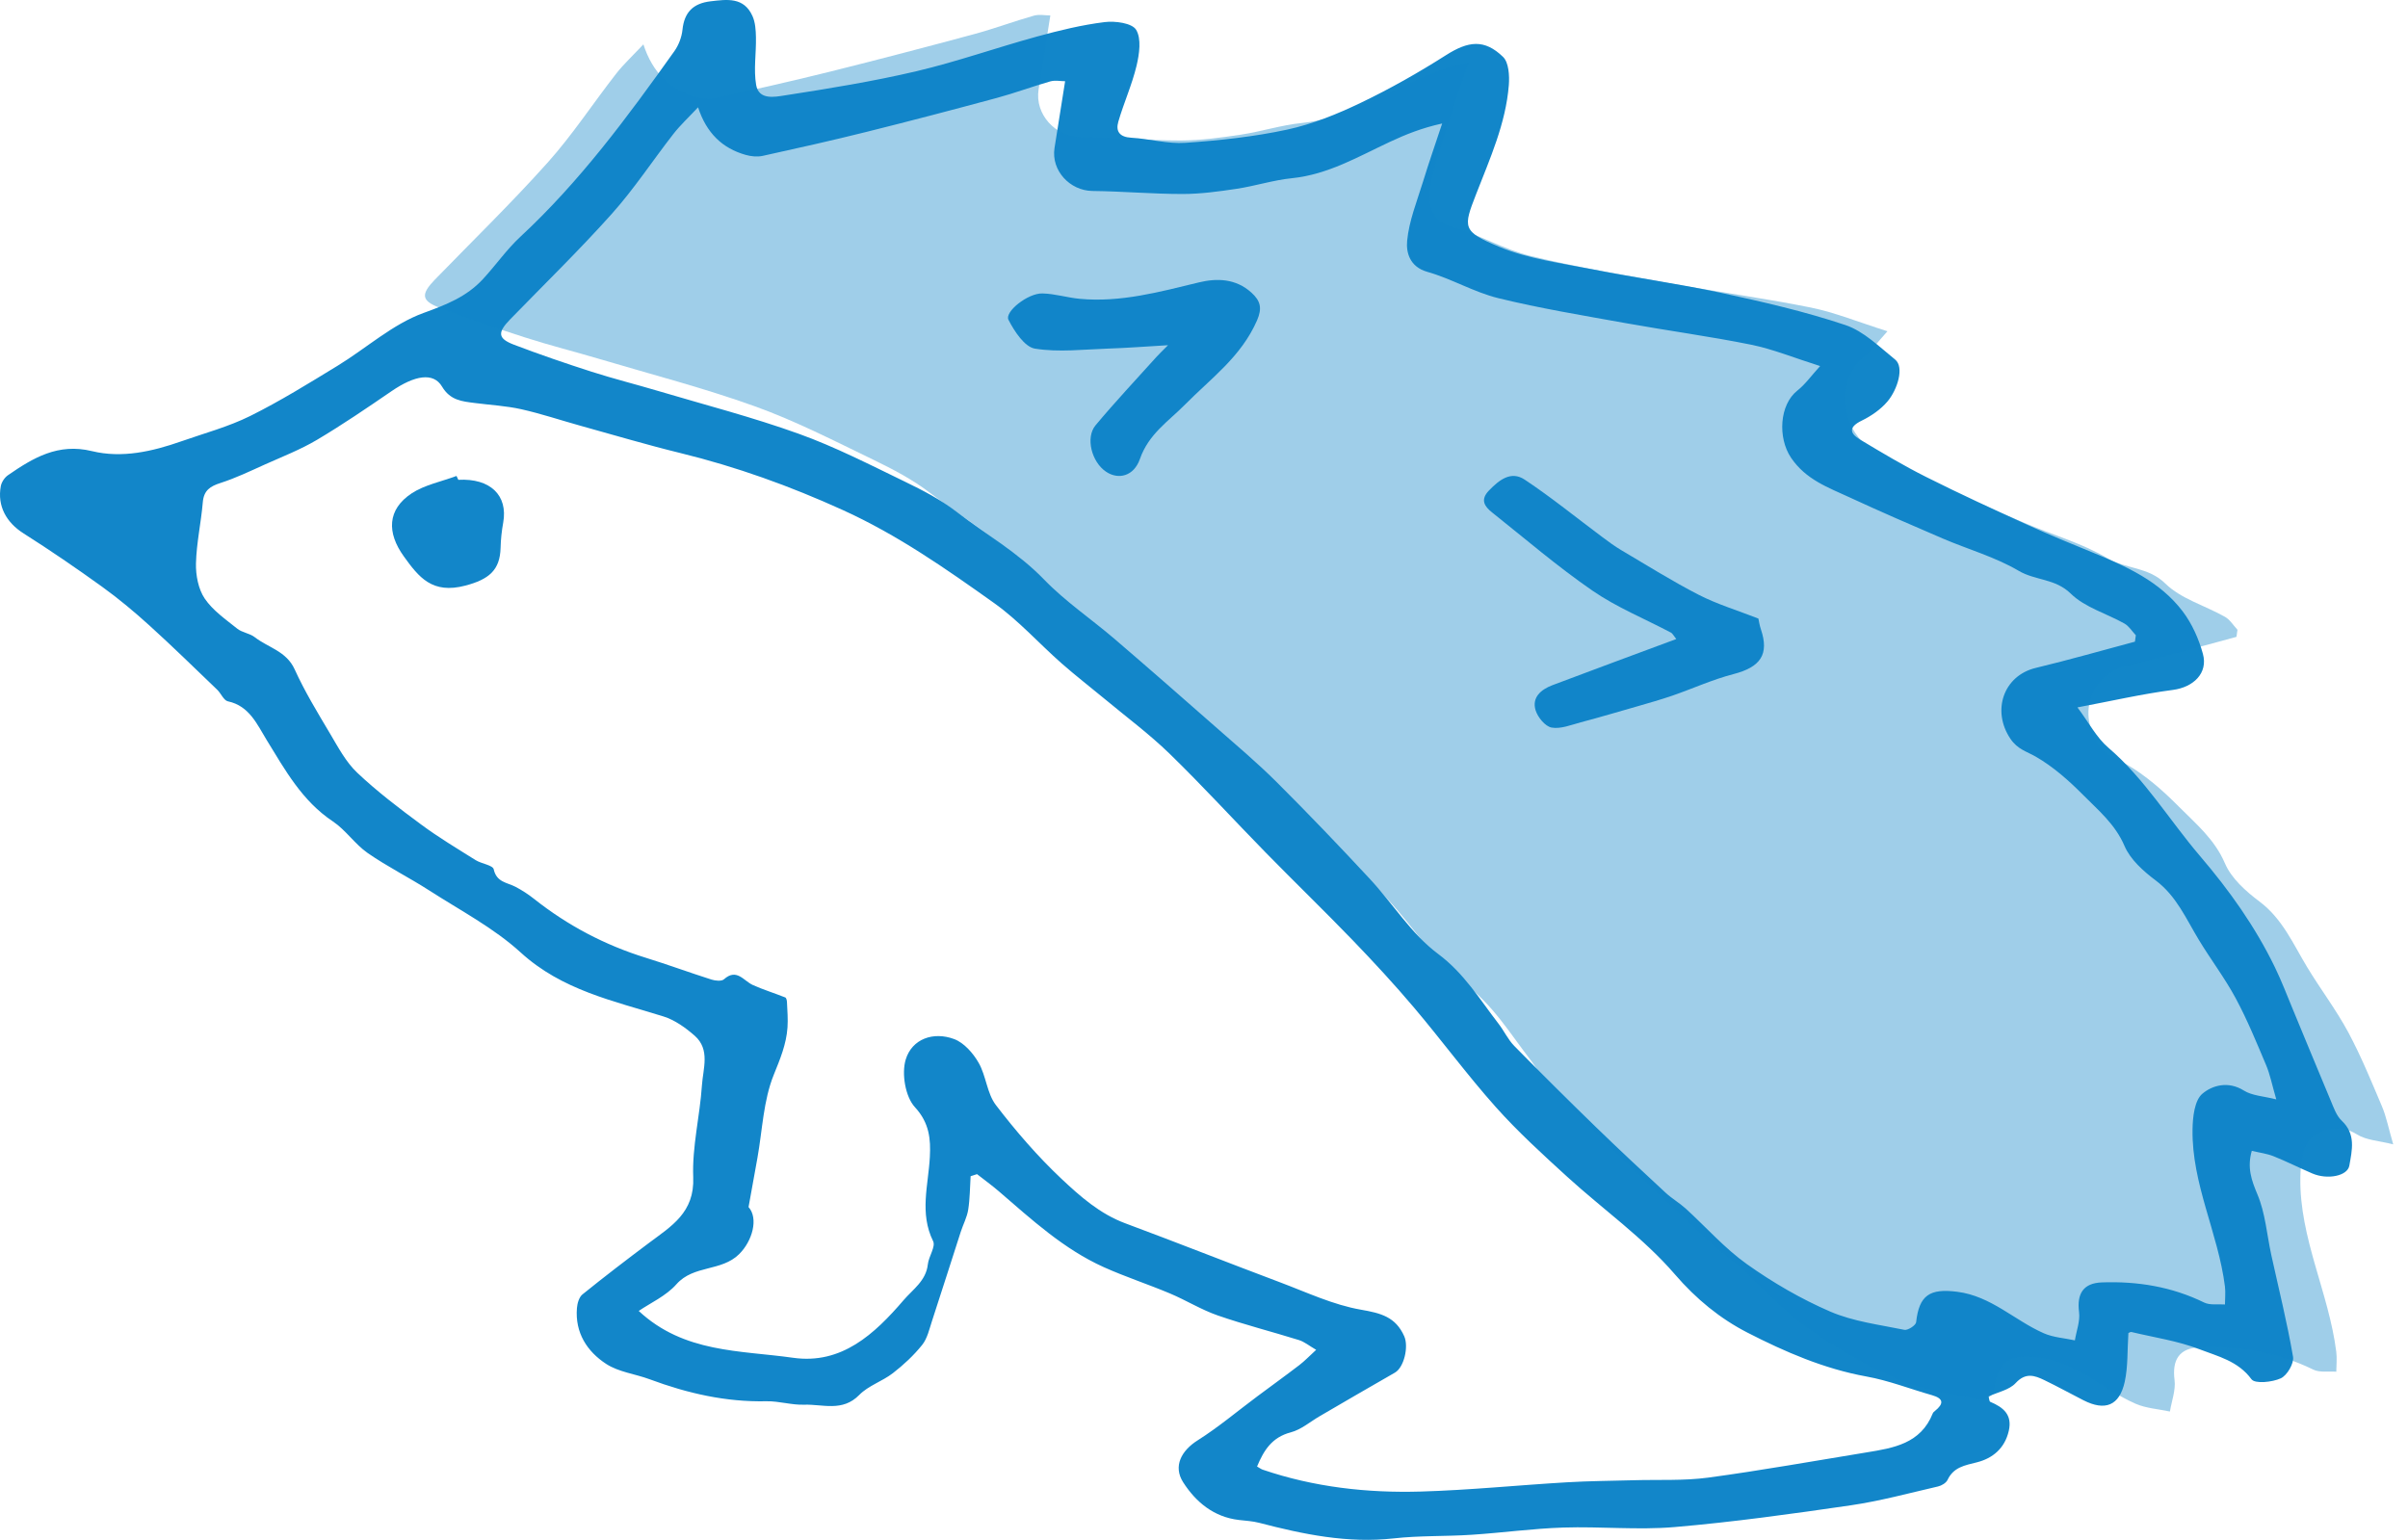
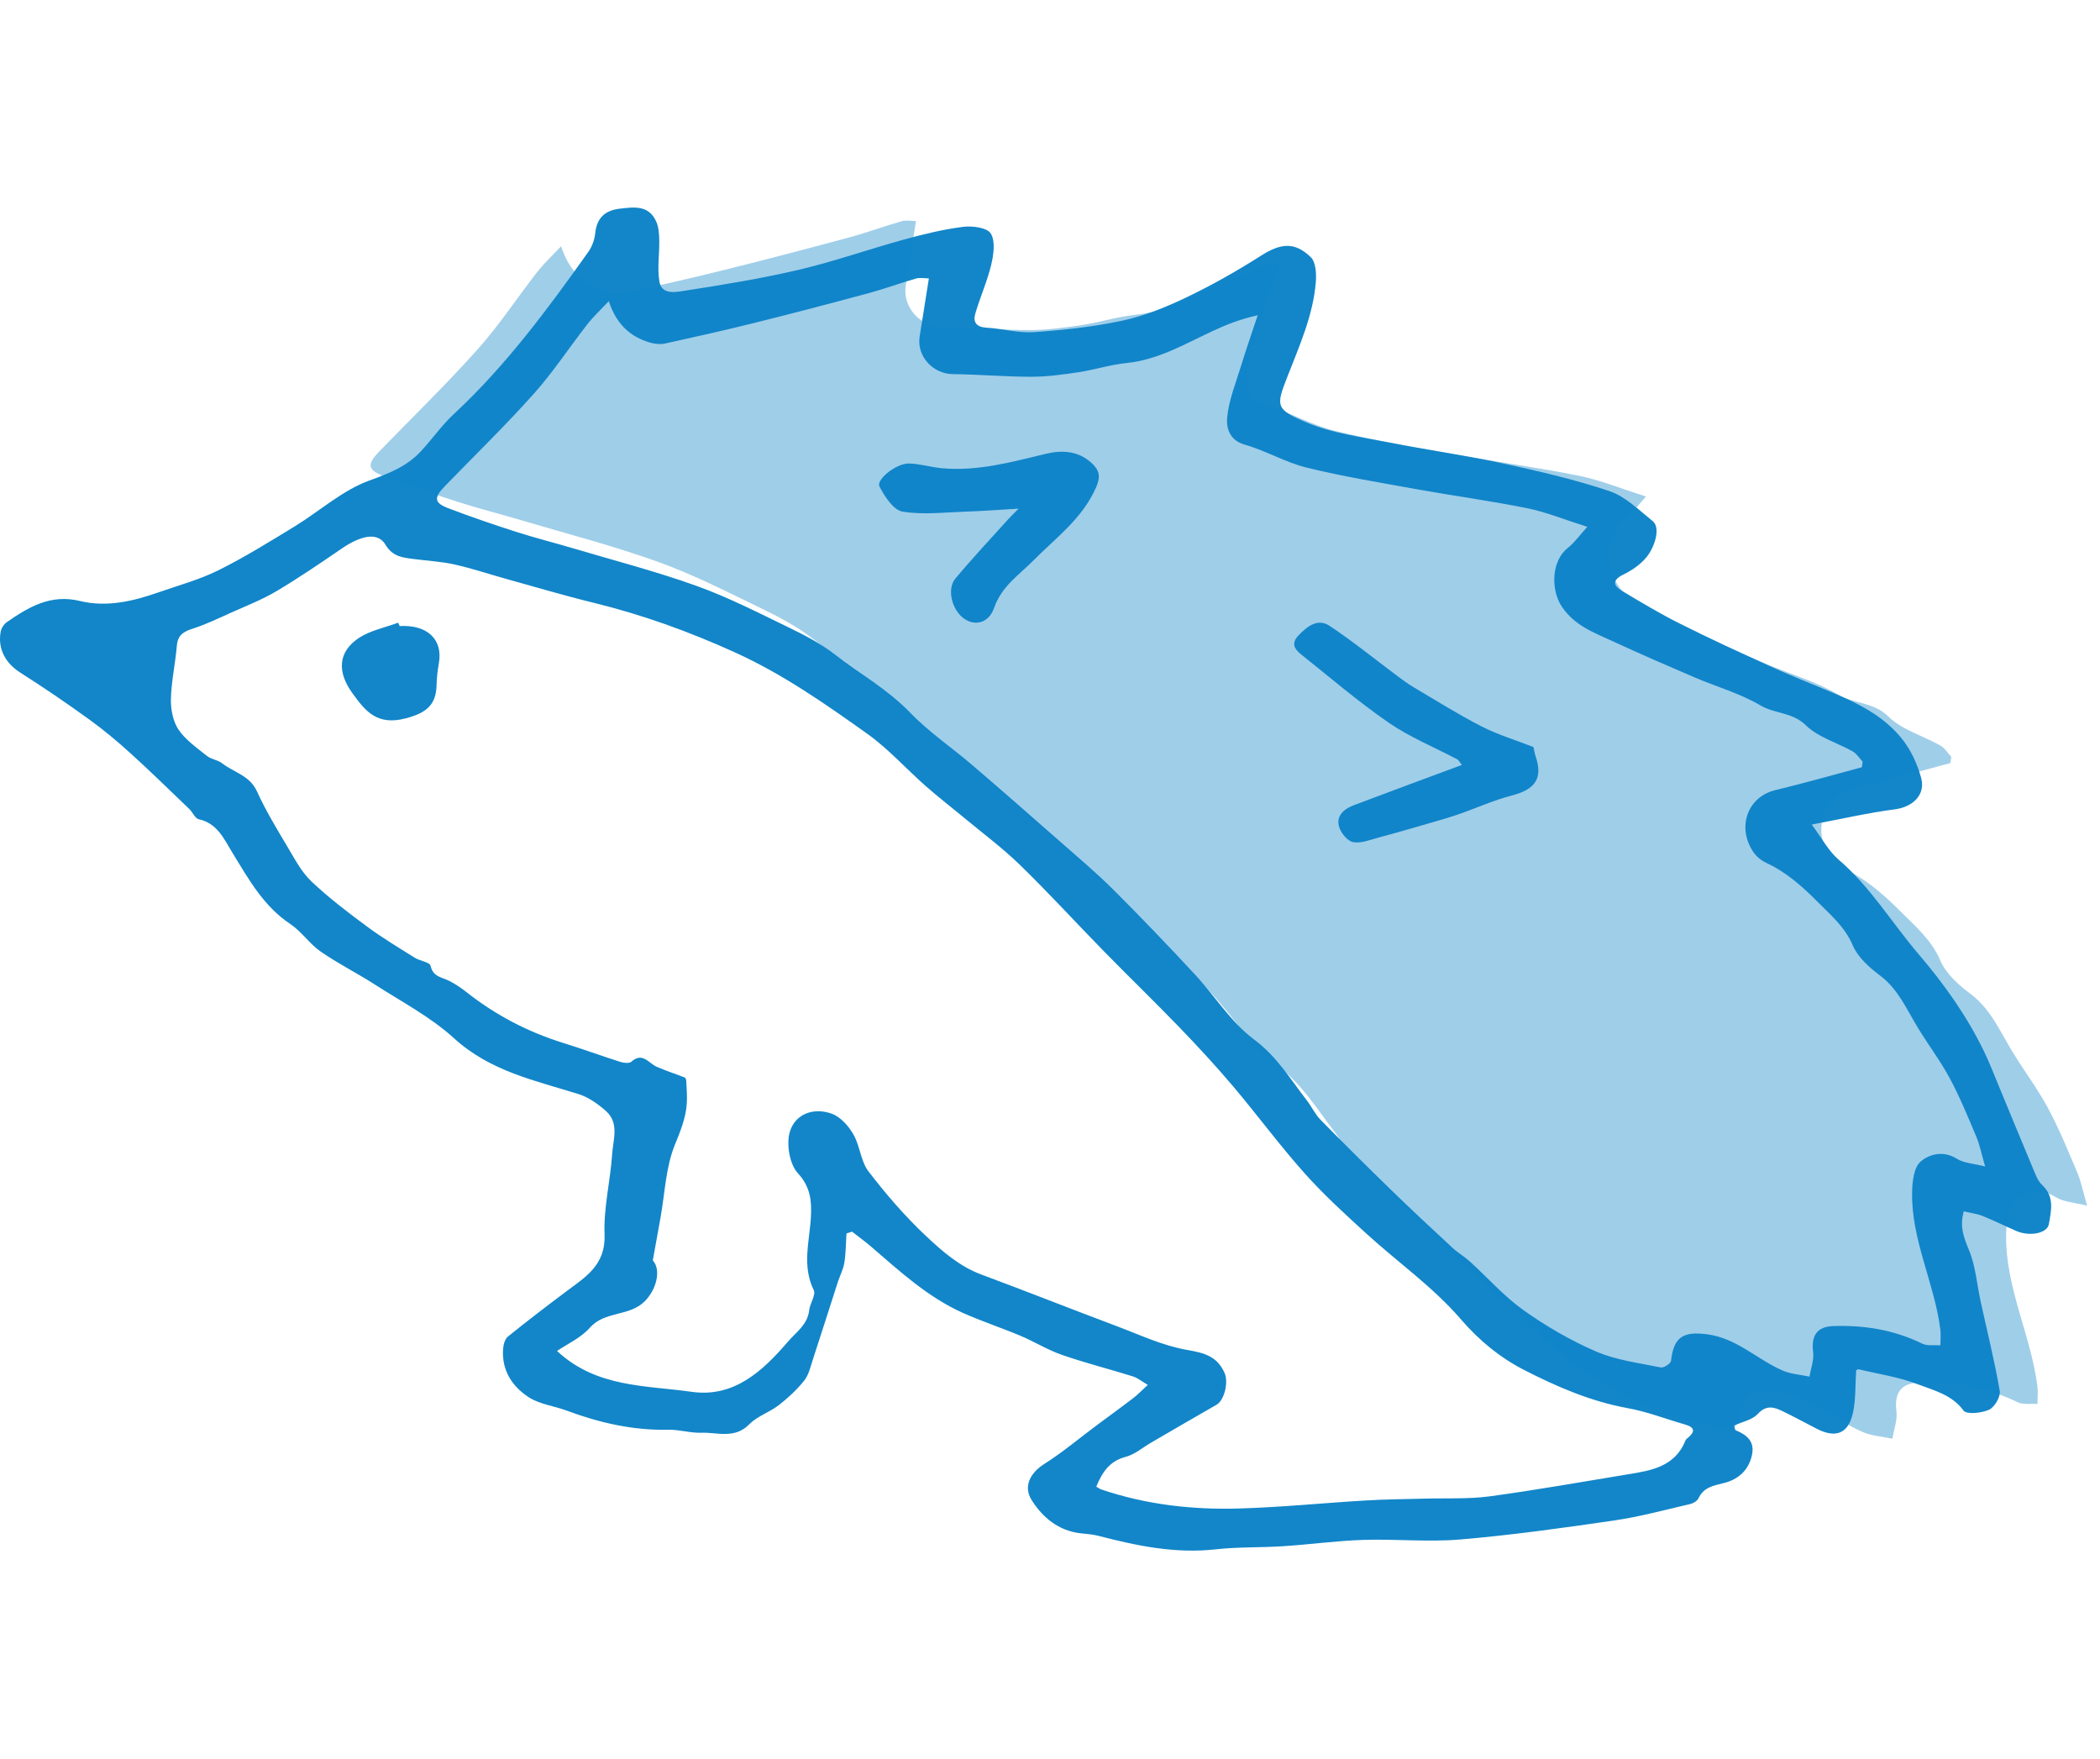
- <svg xmlns="http://www.w3.org/2000/svg" width="86px" height="55px" viewBox="0 0 86 55" version="1.1">
+ <svg xmlns="http://www.w3.org/2000/svg" width="86px" height="72px" viewBox="0 0 86 55" version="1.1">
  <defs />
  <g id="design" stroke="none" stroke-width="1" fill="none" fill-rule="evenodd">
    <g id="Pets" transform="translate(-774, -387)">
      <g id="sketch-hedgehog" transform="translate(774, 387)">
        <path d="M26.734,43.114 C27.094,43.517 26.874,44.325 26.397,44.796 C25.762,45.423 24.773,45.177 24.159,45.87 C23.787,46.291 23.223,46.542 22.812,46.824 C24.425,48.33 26.439,48.229 28.324,48.497 C30.056,48.744 31.234,47.649 32.272,46.438 C32.603,46.052 33.073,45.748 33.137,45.16 C33.168,44.876 33.422,44.528 33.326,44.333 C32.831,43.328 33.157,42.33 33.209,41.322 C33.242,40.693 33.197,40.111 32.676,39.546 C32.333,39.175 32.194,38.349 32.347,37.844 C32.571,37.106 33.334,36.836 34.078,37.114 C34.43,37.246 34.754,37.616 34.951,37.96 C35.22,38.428 35.249,39.055 35.567,39.47 C36.279,40.4 37.053,41.297 37.904,42.099 C38.575,42.73 39.282,43.357 40.186,43.693 C42.035,44.381 43.87,45.108 45.717,45.802 C46.672,46.161 47.618,46.609 48.609,46.78 C49.318,46.903 49.845,47.037 50.152,47.73 C50.314,48.096 50.148,48.839 49.817,49.028 C48.92,49.539 48.031,50.061 47.138,50.58 C46.794,50.779 46.471,51.063 46.1,51.16 C45.424,51.337 45.135,51.805 44.895,52.381 C44.989,52.434 45.039,52.474 45.095,52.493 C46.929,53.118 48.828,53.331 50.747,53.275 C52.484,53.224 54.217,53.047 55.953,52.945 C56.747,52.897 57.543,52.894 58.338,52.871 C59.227,52.845 60.126,52.895 61.003,52.778 C62.895,52.523 64.776,52.184 66.661,51.877 C67.627,51.72 68.595,51.565 69.026,50.486 C69.039,50.45 69.074,50.421 69.105,50.396 C69.422,50.14 69.426,49.954 68.998,49.832 C68.218,49.611 67.454,49.309 66.66,49.166 C65.147,48.892 63.752,48.287 62.412,47.6 C61.435,47.099 60.58,46.403 59.814,45.513 C58.691,44.21 57.244,43.192 55.962,42.023 C55.086,41.224 54.204,40.42 53.416,39.536 C52.398,38.394 51.488,37.156 50.499,35.987 C49.801,35.162 49.065,34.366 48.315,33.587 C47.293,32.528 46.235,31.505 45.205,30.453 C44.055,29.279 42.947,28.064 41.77,26.92 C41.047,26.217 40.229,25.611 39.452,24.964 C38.939,24.538 38.41,24.131 37.911,23.691 C37.105,22.981 36.379,22.163 35.511,21.545 C33.784,20.315 32.054,19.104 30.092,18.214 C28.208,17.358 26.298,16.671 24.3,16.182 C23.099,15.888 21.912,15.534 20.721,15.204 C20.02,15.009 19.327,14.776 18.618,14.617 C18.077,14.496 17.515,14.467 16.962,14.395 C16.506,14.336 16.083,14.305 15.787,13.808 C15.478,13.288 14.812,13.404 13.98,13.974 C13.107,14.572 12.23,15.17 11.321,15.71 C10.732,16.059 10.085,16.311 9.457,16.592 C8.938,16.826 8.42,17.075 7.88,17.249 C7.508,17.368 7.28,17.511 7.243,17.939 C7.181,18.67 7.017,19.395 6.999,20.125 C6.989,20.546 7.083,21.041 7.311,21.379 C7.599,21.805 8.059,22.122 8.471,22.453 C8.648,22.596 8.919,22.619 9.098,22.759 C9.578,23.133 10.228,23.255 10.524,23.909 C10.882,24.698 11.337,25.445 11.781,26.192 C12.073,26.683 12.351,27.215 12.757,27.599 C13.466,28.27 14.25,28.866 15.036,29.447 C15.66,29.909 16.329,30.309 16.987,30.722 C17.197,30.853 17.6,30.901 17.633,31.05 C17.736,31.517 18.11,31.518 18.409,31.674 C18.641,31.796 18.866,31.941 19.071,32.104 C20.273,33.057 21.603,33.757 23.066,34.21 C23.852,34.453 24.626,34.739 25.41,34.988 C25.548,35.032 25.77,35.055 25.856,34.978 C26.312,34.571 26.557,35.035 26.888,35.183 C27.265,35.352 27.662,35.474 28.046,35.627 C28.083,35.642 28.104,35.735 28.106,35.793 C28.119,36.094 28.146,36.397 28.125,36.697 C28.084,37.298 27.861,37.828 27.633,38.393 C27.263,39.308 27.229,40.36 27.052,41.353 C26.952,41.911 26.851,42.469 26.734,43.114 M76.247,22.919 C76.258,22.843 76.269,22.767 76.28,22.691 C76.146,22.55 76.037,22.365 75.875,22.273 C75.234,21.911 74.46,21.698 73.955,21.202 C73.402,20.66 72.688,20.738 72.096,20.388 C71.259,19.895 70.294,19.624 69.392,19.238 C68.279,18.761 67.168,18.279 66.069,17.771 C65.295,17.413 64.491,17.132 63.962,16.344 C63.489,15.637 63.547,14.458 64.194,13.948 C64.472,13.73 64.683,13.427 65.004,13.075 C64.067,12.779 63.318,12.47 62.54,12.312 C61.052,12.011 59.544,11.809 58.049,11.54 C56.532,11.266 55.007,11.016 53.512,10.65 C52.642,10.437 51.841,9.954 50.976,9.71 C50.341,9.53 50.216,9.012 50.255,8.601 C50.322,7.892 50.603,7.199 50.816,6.507 C51.032,5.803 51.275,5.109 51.506,4.411 C50.777,4.571 50.205,4.803 49.647,5.063 C48.513,5.592 47.43,6.234 46.142,6.365 C45.479,6.432 44.831,6.643 44.17,6.743 C43.529,6.839 42.879,6.929 42.233,6.929 C41.161,6.929 40.09,6.833 39.018,6.821 C38.208,6.812 37.537,6.09 37.661,5.288 C37.782,4.512 37.907,3.737 38.04,2.901 C37.878,2.901 37.68,2.859 37.507,2.908 C36.869,3.09 36.245,3.324 35.604,3.497 C34.053,3.916 32.5,4.324 30.941,4.712 C29.711,5.019 28.474,5.296 27.236,5.568 C27.046,5.609 26.825,5.587 26.635,5.533 C25.795,5.298 25.23,4.749 24.931,3.833 C24.596,4.191 24.298,4.466 24.051,4.783 C23.313,5.728 22.653,6.74 21.856,7.631 C20.691,8.935 19.434,10.157 18.214,11.413 C17.762,11.879 17.777,12.092 18.358,12.313 C19.271,12.661 20.197,12.978 21.128,13.277 C21.911,13.528 22.709,13.728 23.497,13.962 C25.178,14.462 26.88,14.901 28.527,15.494 C29.827,15.961 31.07,16.6 32.318,17.204 C32.962,17.515 33.61,17.854 34.174,18.288 C35.213,19.086 36.357,19.736 37.287,20.698 C38.047,21.485 38.974,22.109 39.81,22.825 C41.016,23.859 42.211,24.906 43.404,25.955 C44.143,26.604 44.897,27.24 45.593,27.933 C46.726,29.062 47.833,30.22 48.923,31.393 C49.747,32.278 50.409,33.363 51.357,34.069 C52.295,34.767 52.846,35.695 53.518,36.564 C53.716,36.82 53.856,37.129 54.079,37.357 C55.039,38.335 56.013,39.301 56.996,40.256 C57.815,41.051 58.651,41.829 59.489,42.605 C59.711,42.81 59.979,42.964 60.203,43.167 C60.932,43.83 61.593,44.586 62.389,45.152 C63.317,45.811 64.323,46.397 65.366,46.847 C66.191,47.202 67.122,47.316 68.014,47.499 C68.137,47.524 68.421,47.338 68.433,47.228 C68.54,46.256 68.924,46.015 69.898,46.139 C71.112,46.292 71.948,47.163 72.994,47.622 C73.335,47.772 73.732,47.794 74.103,47.875 C74.158,47.537 74.294,47.189 74.252,46.865 C74.168,46.207 74.404,45.829 75.067,45.805 C76.338,45.759 77.562,45.957 78.72,46.524 C78.929,46.626 79.213,46.574 79.463,46.593 C79.464,46.379 79.488,46.161 79.462,45.95 C79.223,44.049 78.274,42.292 78.305,40.34 C78.311,39.9 78.376,39.301 78.657,39.065 C79.012,38.764 79.58,38.604 80.134,38.95 C80.434,39.139 80.843,39.152 81.296,39.268 C81.142,38.74 81.074,38.379 80.935,38.049 C80.593,37.241 80.261,36.425 79.846,35.655 C79.457,34.931 78.953,34.27 78.527,33.565 C78.073,32.815 77.731,32.004 76.989,31.447 C76.55,31.118 76.082,30.7 75.875,30.215 C75.543,29.437 74.937,28.94 74.388,28.385 C73.881,27.874 73.324,27.382 72.707,27.027 C72.376,26.837 72.058,26.767 71.803,26.391 C71.125,25.391 71.548,24.134 72.707,23.856 C73.894,23.571 75.068,23.234 76.247,22.919 M76.014,47.613 C75.973,48.228 76.003,48.809 75.883,49.356 C75.694,50.211 75.183,50.408 74.408,50.014 C73.943,49.777 73.485,49.523 73.014,49.296 C72.661,49.125 72.342,49.016 71.986,49.402 C71.759,49.647 71.352,49.723 71.021,49.877 C71.045,49.962 71.046,50.056 71.08,50.07 C71.542,50.264 71.876,50.527 71.742,51.108 C71.599,51.732 71.165,52.091 70.6,52.232 C70.169,52.341 69.772,52.402 69.556,52.858 C69.504,52.968 69.342,53.065 69.213,53.094 C68.177,53.333 67.145,53.614 66.096,53.767 C64.004,54.072 61.908,54.364 59.803,54.544 C58.489,54.656 57.156,54.518 55.834,54.561 C54.74,54.596 53.65,54.748 52.557,54.819 C51.632,54.88 50.699,54.845 49.78,54.948 C48.127,55.132 46.549,54.803 44.972,54.392 C44.737,54.331 44.49,54.318 44.247,54.29 C43.353,54.186 42.711,53.654 42.256,52.944 C41.887,52.368 42.197,51.81 42.772,51.447 C43.519,50.975 44.199,50.399 44.91,49.87 C45.408,49.498 45.912,49.136 46.405,48.758 C46.591,48.616 46.755,48.443 47.006,48.213 C46.754,48.067 46.586,47.925 46.393,47.865 C45.428,47.564 44.445,47.316 43.491,46.985 C42.902,46.781 42.361,46.442 41.783,46.199 C41.004,45.871 40.196,45.608 39.425,45.262 C37.99,44.617 36.843,43.558 35.666,42.545 C35.417,42.332 35.152,42.14 34.894,41.938 C34.818,41.963 34.741,41.987 34.665,42.012 C34.639,42.411 34.641,42.814 34.579,43.207 C34.536,43.478 34.399,43.732 34.313,43.997 C33.969,45.058 33.634,46.122 33.286,47.183 C33.189,47.477 33.119,47.808 32.934,48.038 C32.633,48.413 32.271,48.75 31.89,49.045 C31.512,49.338 31.012,49.492 30.686,49.826 C30.087,50.438 29.383,50.151 28.721,50.173 C28.274,50.189 27.821,50.041 27.373,50.05 C25.924,50.082 24.549,49.766 23.203,49.265 C22.687,49.073 22.097,49.008 21.65,48.717 C20.968,48.273 20.531,47.6 20.605,46.718 C20.619,46.549 20.682,46.33 20.803,46.233 C21.582,45.603 22.378,44.994 23.18,44.393 C23.977,43.796 24.809,43.311 24.758,42.05 C24.715,40.962 24.996,39.865 25.069,38.767 C25.109,38.169 25.371,37.488 24.811,36.994 C24.486,36.709 24.102,36.433 23.697,36.306 C21.906,35.746 20.074,35.37 18.594,34.019 C17.634,33.143 16.442,32.521 15.338,31.81 C14.614,31.344 13.837,30.958 13.131,30.468 C12.676,30.152 12.348,29.646 11.888,29.339 C10.789,28.607 10.186,27.509 9.521,26.427 C9.188,25.886 8.908,25.212 8.14,25.05 C7.991,25.019 7.895,24.768 7.758,24.636 C6.957,23.868 6.163,23.09 5.34,22.344 C4.801,21.855 4.239,21.385 3.65,20.96 C2.731,20.297 1.794,19.656 0.837,19.049 C0.233,18.666 -0.105,18.077 0.029,17.362 C0.056,17.219 0.165,17.056 0.284,16.974 C1.184,16.353 2.076,15.818 3.284,16.113 C4.354,16.374 5.437,16.127 6.473,15.764 C7.298,15.474 8.155,15.245 8.934,14.859 C10.008,14.326 11.032,13.689 12.058,13.063 C13.086,12.435 14.023,11.578 15.127,11.178 C15.938,10.884 16.664,10.599 17.242,9.975 C17.702,9.48 18.092,8.913 18.585,8.456 C20.707,6.487 22.415,4.174 24.084,1.829 C24.238,1.613 24.347,1.327 24.374,1.063 C24.439,0.434 24.759,0.121 25.372,0.047 C25.967,-0.023 26.566,-0.112 26.874,0.573 C26.976,0.8 26.993,1.077 26.998,1.332 C27.01,1.9 26.911,2.483 27.005,3.033 C27.099,3.584 27.676,3.462 28.019,3.409 C29.596,3.165 31.176,2.909 32.729,2.544 C34.182,2.202 35.598,1.699 37.04,1.304 C37.833,1.086 38.639,0.89 39.453,0.789 C39.828,0.742 40.43,0.824 40.576,1.064 C40.769,1.381 40.691,1.929 40.592,2.345 C40.43,3.025 40.136,3.672 39.94,4.346 C39.838,4.696 39.991,4.896 40.401,4.919 C41.049,4.955 41.7,5.146 42.339,5.101 C43.556,5.016 44.782,4.886 45.973,4.629 C46.875,4.434 47.758,4.075 48.595,3.674 C49.641,3.173 50.659,2.596 51.64,1.972 C52.435,1.466 53.012,1.384 53.68,2.032 C53.885,2.23 53.913,2.702 53.887,3.038 C53.778,4.414 53.211,5.667 52.72,6.931 C52.256,8.126 52.212,8.264 53.55,8.818 C54.602,9.253 55.778,9.401 56.909,9.626 C58.423,9.925 59.955,10.134 61.463,10.459 C62.959,10.781 64.459,11.125 65.907,11.61 C66.564,11.83 67.12,12.389 67.683,12.842 C68.018,13.112 67.767,13.915 67.412,14.337 C67.17,14.624 66.831,14.858 66.49,15.024 C66.029,15.248 66.045,15.469 66.43,15.7 C67.205,16.166 67.985,16.632 68.793,17.037 C69.995,17.641 71.22,18.203 72.444,18.762 C73.197,19.105 73.964,19.417 74.729,19.731 C75.939,20.228 77.138,20.763 77.954,21.838 C78.286,22.276 78.528,22.82 78.675,23.354 C78.867,24.05 78.327,24.548 77.606,24.642 C76.502,24.786 75.412,25.038 74.195,25.267 C74.604,25.812 74.876,26.345 75.296,26.704 C76.603,27.822 77.476,29.294 78.574,30.578 C79.622,31.804 80.54,33.095 81.243,34.541 C81.485,35.039 81.683,35.559 81.895,36.071 C82.343,37.146 82.782,38.225 83.234,39.297 C83.343,39.554 83.44,39.849 83.633,40.029 C84.145,40.511 84.002,41.077 83.905,41.634 C83.841,42.004 83.127,42.147 82.583,41.914 C82.119,41.715 81.668,41.486 81.2,41.299 C80.962,41.204 80.698,41.172 80.421,41.106 C80.25,41.705 80.407,42.149 80.623,42.663 C80.906,43.334 80.96,44.102 81.118,44.827 C81.384,46.037 81.685,47.241 81.894,48.46 C81.935,48.697 81.682,49.128 81.456,49.231 C81.15,49.371 80.535,49.434 80.41,49.264 C79.93,48.61 79.207,48.446 78.556,48.194 C77.781,47.893 76.936,47.772 76.12,47.576 C76.088,47.569 76.047,47.601 76.014,47.613" id="Fill-6" fill="#1286C9" />
        <path d="M59.867,22.825 C59.758,22.689 59.731,22.624 59.681,22.598 C58.741,22.101 57.738,21.693 56.872,21.096 C55.625,20.237 54.474,19.246 53.288,18.303 C53.016,18.087 52.858,17.85 53.177,17.52 C53.539,17.146 53.961,16.805 54.451,17.13 C55.41,17.767 56.304,18.496 57.227,19.184 C57.444,19.345 57.662,19.509 57.895,19.646 C58.815,20.189 59.721,20.759 60.672,21.247 C61.326,21.582 62.045,21.799 62.8,22.094 C62.815,22.159 62.837,22.325 62.89,22.48 C63.192,23.375 62.875,23.827 61.912,24.077 C61.165,24.27 60.456,24.595 59.725,24.848 C59.311,24.99 58.889,25.109 58.468,25.231 C57.799,25.424 57.131,25.62 56.457,25.799 C56.113,25.891 55.739,26.046 55.414,25.987 C55.185,25.945 54.919,25.619 54.843,25.37 C54.702,24.914 55.032,24.629 55.442,24.474 C56.89,23.926 58.343,23.392 59.867,22.825" id="Fill-8" fill="#1286C9" />
        <path d="M41.715,12.33 C40.894,12.378 40.234,12.43 39.572,12.451 C38.699,12.48 37.811,12.59 36.959,12.452 C36.596,12.392 36.229,11.839 36.016,11.421 C35.873,11.139 36.705,10.47 37.226,10.481 C37.671,10.49 38.113,10.631 38.559,10.673 C40.02,10.81 41.416,10.426 42.826,10.085 C43.448,9.935 44.135,9.94 44.698,10.456 C45.014,10.745 45.087,11.002 44.893,11.447 C44.324,12.747 43.244,13.516 42.323,14.45 C41.734,15.047 41.024,15.497 40.711,16.394 C40.497,17.007 39.948,17.148 39.502,16.849 C38.987,16.504 38.759,15.63 39.128,15.189 C39.826,14.354 40.569,13.563 41.296,12.755 C41.388,12.652 41.488,12.559 41.715,12.33" id="Fill-12" fill="#1286C9" />
        <path d="M79.874,22.747 C79.886,22.663 79.898,22.578 79.91,22.494 C79.763,22.337 79.641,22.132 79.462,22.031 C78.751,21.629 77.893,21.392 77.333,20.843 C76.72,20.242 75.928,20.328 75.272,19.941 C74.344,19.394 73.273,19.093 72.274,18.665 C71.04,18.137 69.808,17.602 68.589,17.039 C67.731,16.642 66.839,16.33 66.254,15.457 C65.728,14.672 65.793,13.365 66.511,12.801 C66.819,12.558 67.053,12.222 67.409,11.832 C66.369,11.504 65.539,11.162 64.676,10.986 C63.026,10.652 61.355,10.429 59.697,10.13 C58.015,9.827 56.325,9.549 54.666,9.143 C53.702,8.907 52.814,8.372 51.855,8.101 C51.15,7.902 51.012,7.328 51.055,6.872 C51.13,6.085 51.441,5.318 51.677,4.55 C51.917,3.77 52.186,3 52.443,2.226 C51.635,2.404 51,2.66 50.381,2.949 C49.124,3.536 47.923,4.247 46.495,4.393 C45.76,4.467 45.042,4.701 44.308,4.811 C43.597,4.918 42.877,5.017 42.161,5.018 C40.973,5.018 39.785,4.911 38.596,4.898 C37.698,4.889 36.954,4.088 37.092,3.198 C37.226,2.338 37.365,1.478 37.512,0.552 C37.333,0.552 37.113,0.505 36.921,0.56 C36.213,0.761 35.521,1.02 34.811,1.213 C33.092,1.677 31.369,2.13 29.641,2.56 C28.278,2.9 26.906,3.207 25.533,3.508 C25.323,3.554 25.077,3.529 24.867,3.47 C23.935,3.209 23.309,2.6 22.978,1.585 C22.606,1.982 22.275,2.287 22.001,2.638 C21.183,3.686 20.451,4.809 19.568,5.797 C18.276,7.242 16.882,8.597 15.53,9.989 C15.029,10.506 15.045,10.742 15.689,10.987 C16.702,11.374 17.729,11.725 18.761,12.056 C19.628,12.335 20.514,12.556 21.388,12.816 C23.251,13.37 25.138,13.857 26.964,14.514 C28.406,15.033 29.784,15.741 31.168,16.41 C31.882,16.755 32.6,17.131 33.225,17.612 C34.377,18.497 35.646,19.218 36.677,20.284 C37.52,21.157 38.547,21.849 39.474,22.643 C40.812,23.789 42.137,24.95 43.46,26.113 C44.279,26.833 45.115,27.537 45.886,28.306 C47.143,29.558 48.37,30.842 49.579,32.142 C50.492,33.123 51.226,34.326 52.278,35.109 C53.317,35.883 53.928,36.912 54.673,37.876 C54.893,38.16 55.048,38.502 55.295,38.755 C56.36,39.84 57.439,40.91 58.529,41.969 C59.438,42.851 60.365,43.713 61.294,44.573 C61.539,44.801 61.836,44.972 62.085,45.197 C62.893,45.931 63.626,46.77 64.509,47.397 C65.538,48.129 66.653,48.779 67.81,49.277 C68.725,49.67 69.757,49.797 70.746,50 C70.882,50.028 71.197,49.821 71.21,49.699 C71.329,48.621 71.754,48.355 72.834,48.492 C74.181,48.662 75.108,49.628 76.267,50.137 C76.646,50.303 77.085,50.327 77.497,50.417 C77.558,50.042 77.708,49.656 77.663,49.296 C77.569,48.568 77.831,48.148 78.566,48.122 C79.975,48.071 81.332,48.29 82.616,48.919 C82.848,49.032 83.163,48.974 83.439,48.995 C83.441,48.758 83.468,48.516 83.438,48.283 C83.173,46.174 82.122,44.226 82.155,42.063 C82.163,41.575 82.235,40.911 82.546,40.648 C82.94,40.315 83.57,40.137 84.184,40.522 C84.517,40.73 84.97,40.745 85.472,40.874 C85.302,40.288 85.226,39.888 85.072,39.522 C84.693,38.627 84.324,37.722 83.865,36.868 C83.433,36.065 82.875,35.332 82.402,34.55 C81.898,33.719 81.52,32.82 80.697,32.202 C80.21,31.837 79.691,31.374 79.462,30.837 C79.093,29.974 78.422,29.422 77.812,28.807 C77.251,28.241 76.633,27.695 75.949,27.302 C75.582,27.091 75.23,27.014 74.947,26.596 C74.195,25.488 74.665,24.094 75.949,23.786 C77.265,23.47 78.567,23.096 79.874,22.747" id="Path" fill-opacity="0.4" fill="#1186C9" />
        <path d="M16.369,17.138 C17.507,17.076 18.146,17.69 17.972,18.665 C17.918,18.963 17.885,19.266 17.878,19.567 C17.857,20.361 17.467,20.693 16.622,20.916 C15.433,21.23 14.957,20.616 14.42,19.87 C13.817,19.031 13.82,18.199 14.712,17.615 C15.166,17.319 15.768,17.2 16.304,17 C16.326,17.046 16.347,17.092 16.369,17.138" id="Fill-14" fill="#1286C9" />
      </g>
    </g>
  </g>
</svg>
